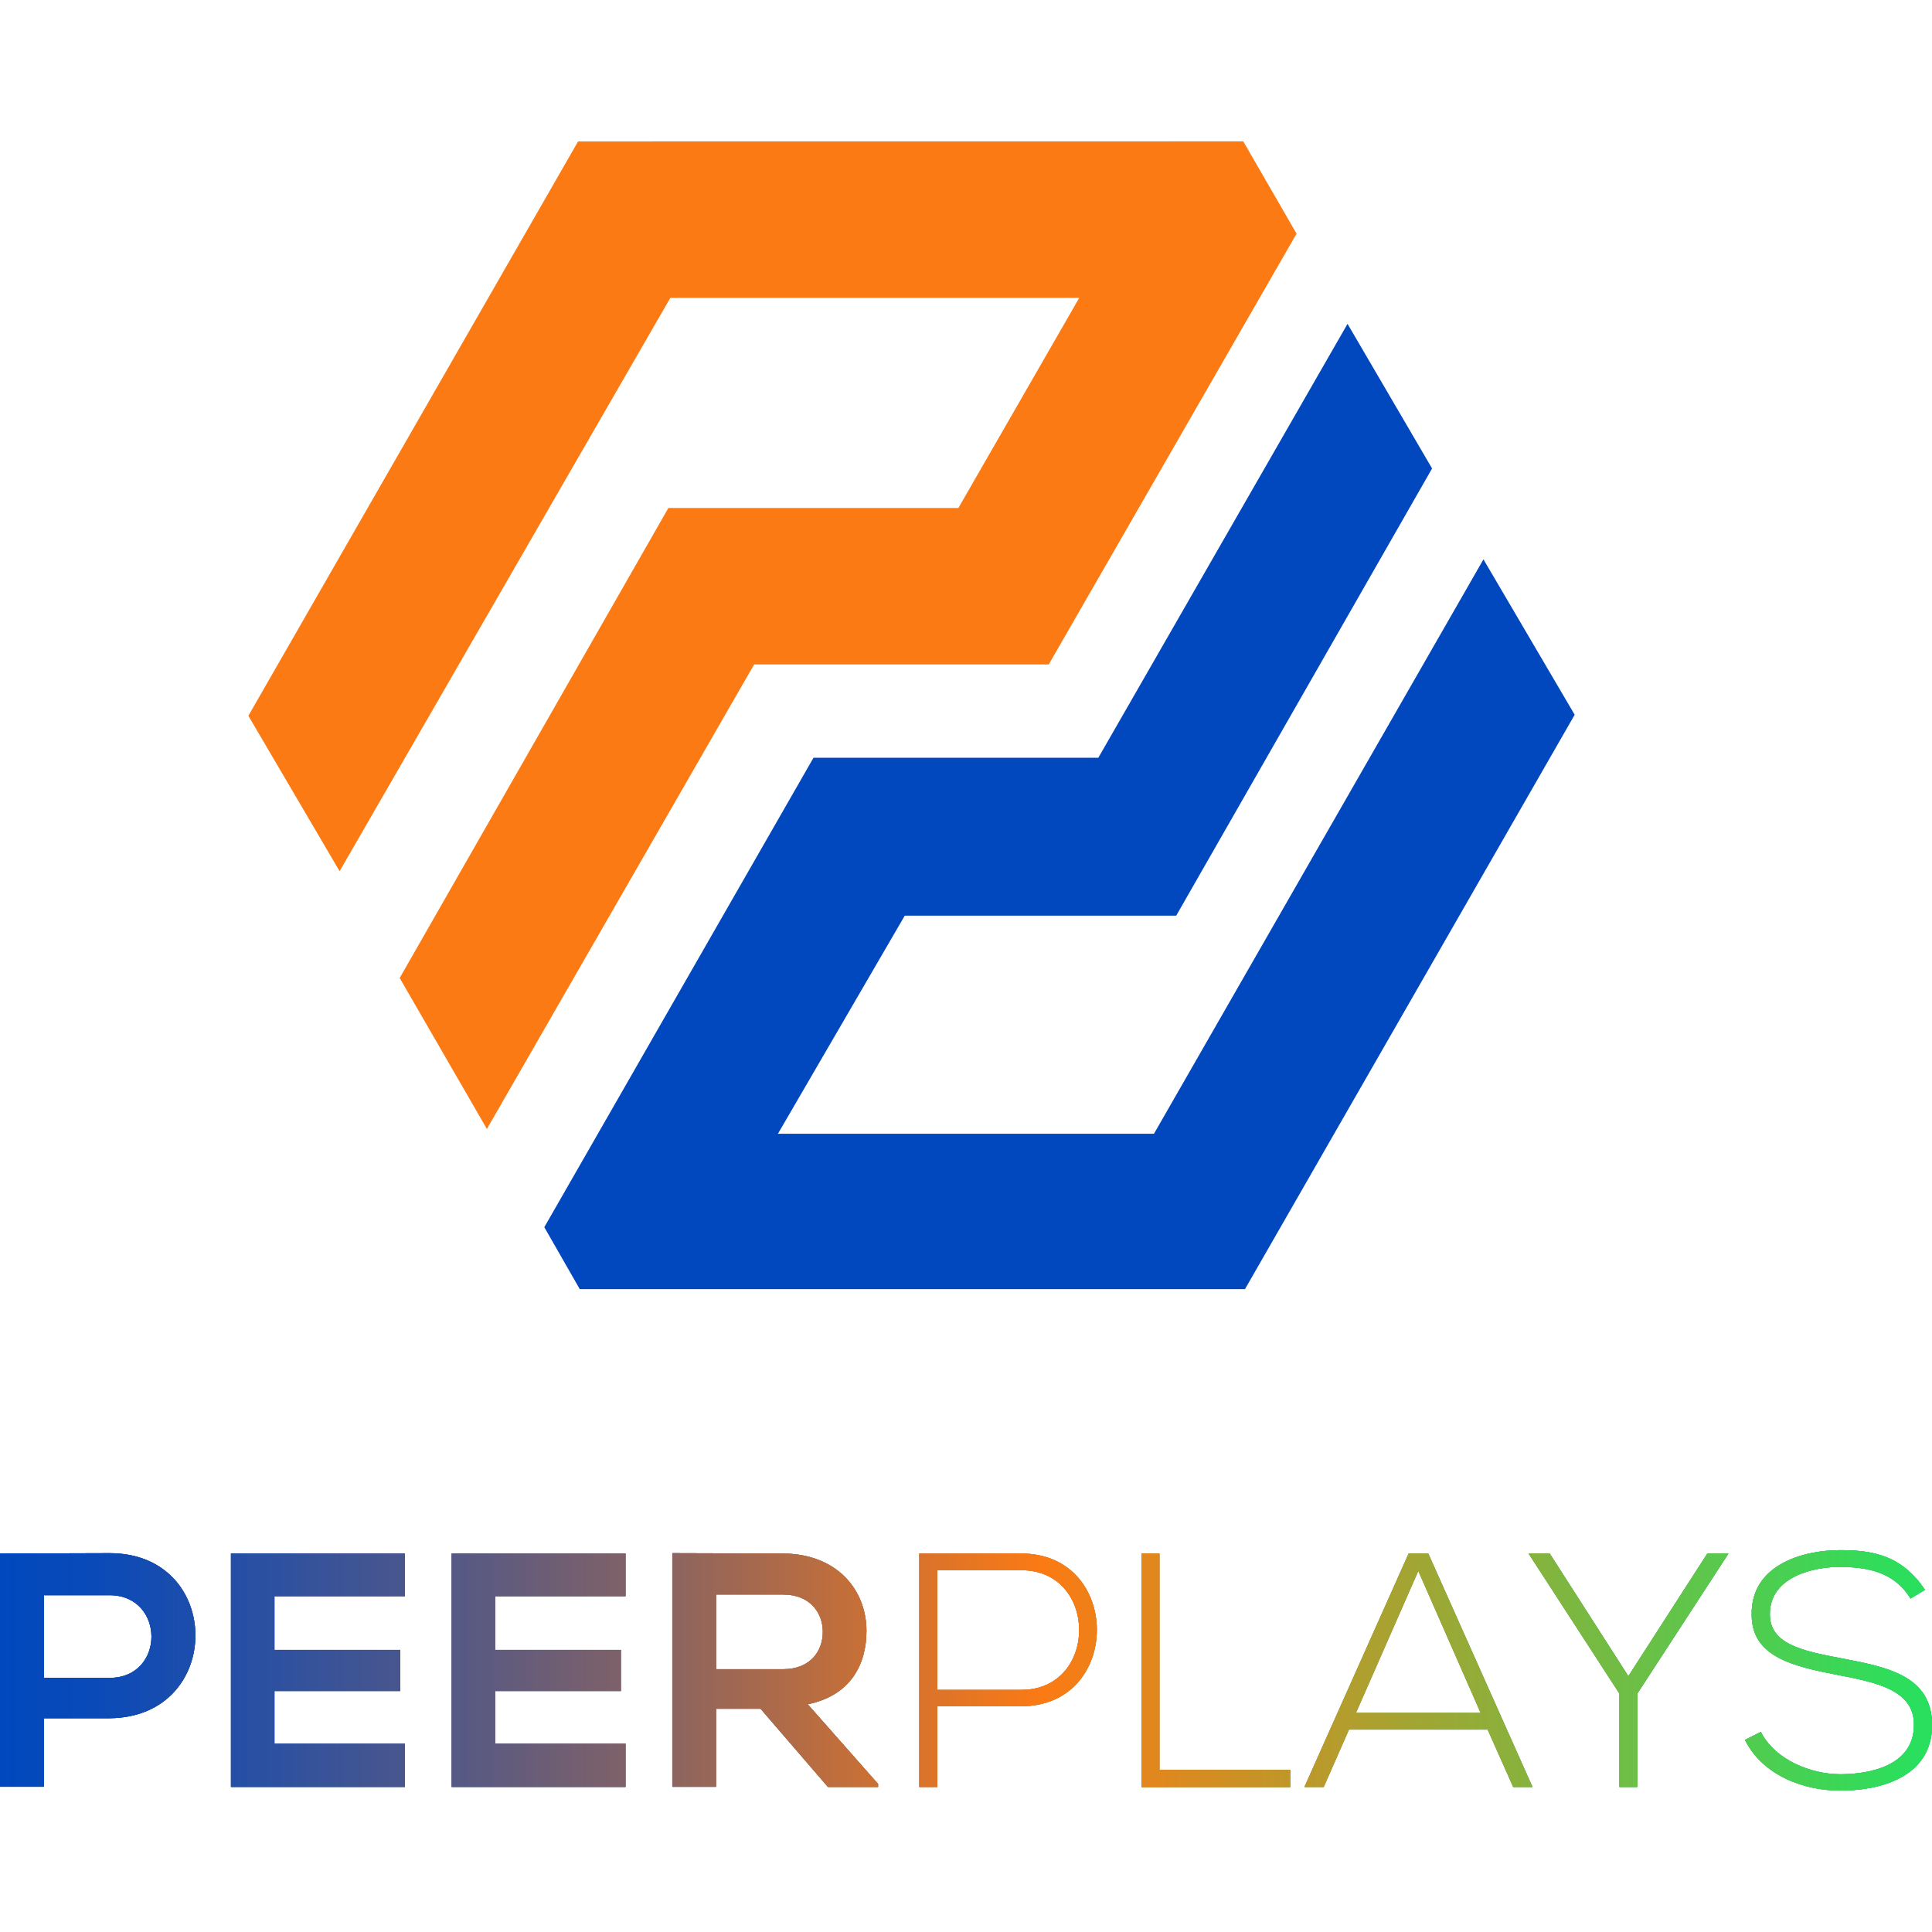
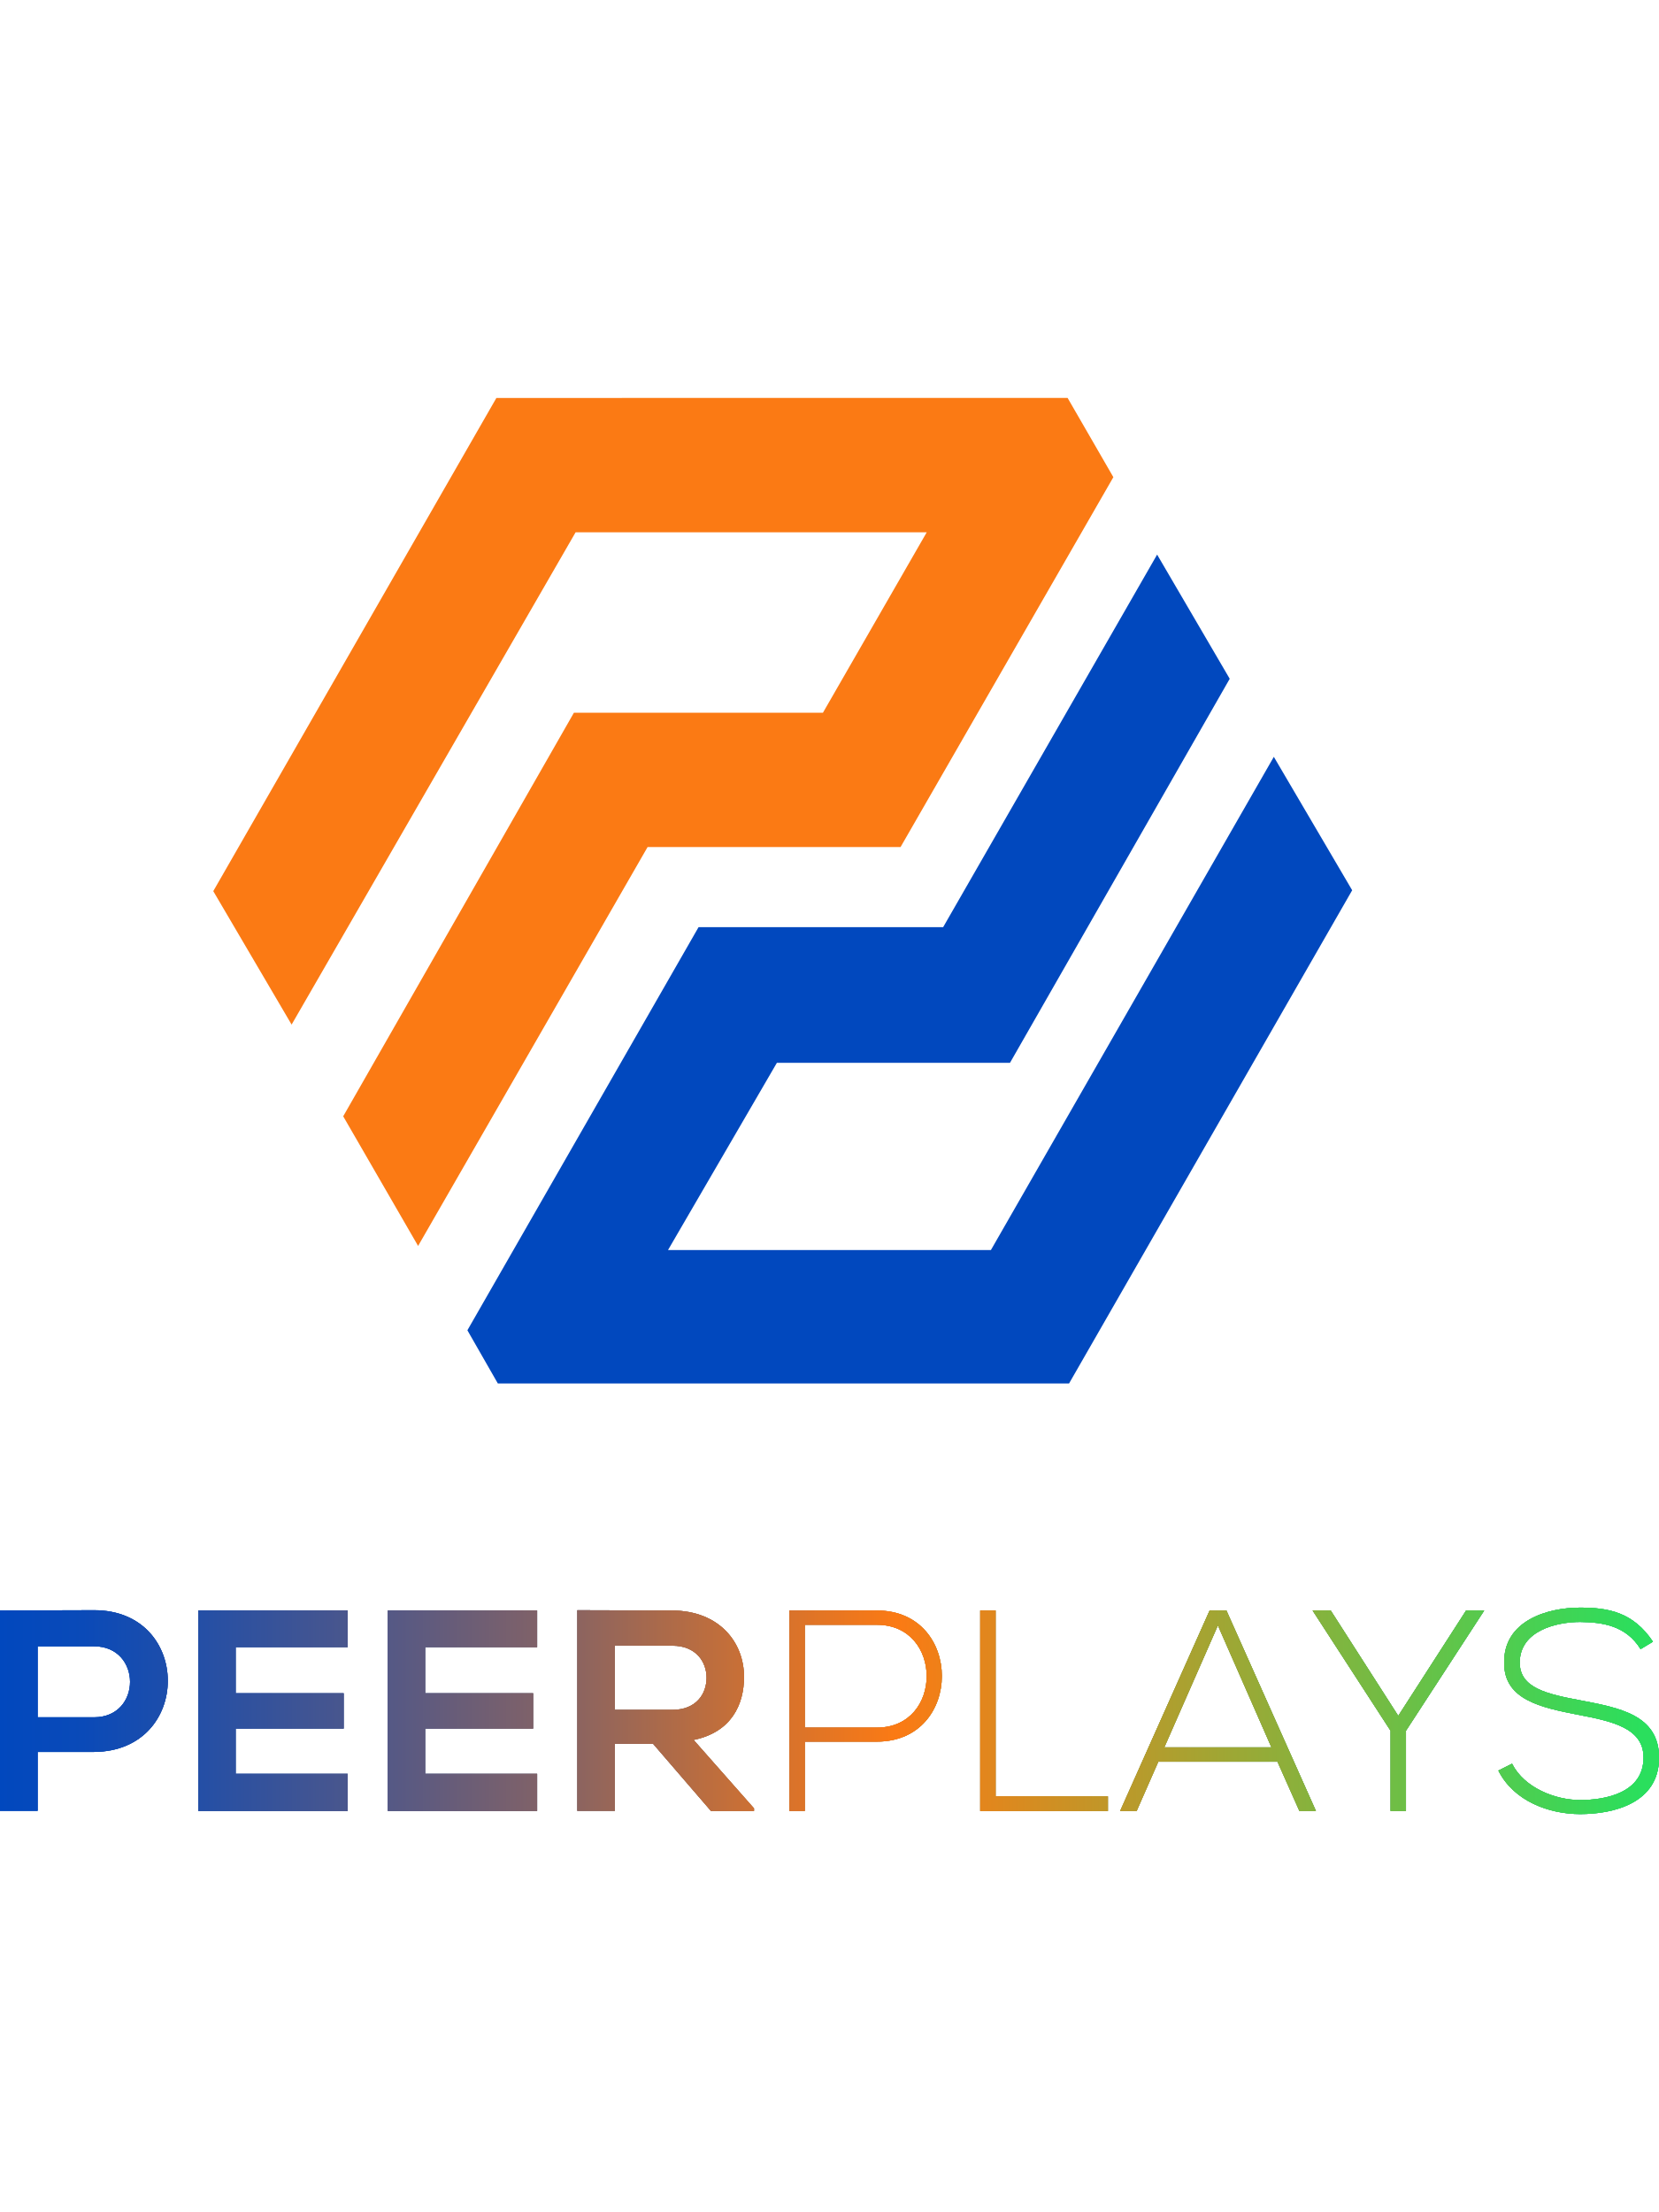
- <svg xmlns="http://www.w3.org/2000/svg" viewBox="0 0 563.73 481.22" width="400" height="400">
+ <svg xmlns="http://www.w3.org/2000/svg" viewBox="0 0 563.73 481.22" width="300" height="400">
  <defs>
    <linearGradient id="Sky" x1="225.49" y1="666.9" x2="856.68" y2="666.9" gradientUnits="userSpaceOnUse">
      <stop offset="0" stop-color="#cce0f4" />
      <stop offset="0.06" stop-color="#c3dcf2" />
      <stop offset="0.17" stop-color="#a9d2ee" />
      <stop offset="0.31" stop-color="#80c2e7" />
      <stop offset="0.47" stop-color="#47acde" />
      <stop offset="0.57" stop-color="#1f9cd7" />
      <stop offset="0.87" stop-color="#0675bc" />
      <stop offset="0.99" stop-color="#005b97" />
    </linearGradient>
    <linearGradient id="linear-gradient" x1="233.53" y1="659.8" x2="797.26" y2="659.8" gradientUnits="userSpaceOnUse">
      <stop offset="0" stop-color="#0148be" />
      <stop offset="0.05" stop-color="#0a4ab8" />
      <stop offset="0.12" stop-color="#244fa6" />
      <stop offset="0.22" stop-color="#4e578a" />
      <stop offset="0.34" stop-color="#876363" />
      <stop offset="0.46" stop-color="#d07131" />
      <stop offset="0.54" stop-color="#fb7a14" />
      <stop offset="0.99" stop-color="#2adf5d" />
    </linearGradient>
  </defs>
  <path class="cls-1" fill="url(#Sky)" d="M246.31,673.76v20H233.53V625.7c10.55,0,21.4-.1,32-.1,33.31,0,33.41,47.87,0,48.16Zm0-11.77h19.17c16.37,0,16.27-24.13,0-24.13H246.31Z" transform="translate(-233.53 -213.66)" />
  <path class="cls-1" fill="url(#Sky)" d="M351.66,693.81H300.92V625.7h50.74v12.45H313.61v15.67h36.7v12h-36.7v15.37h38.05Z" transform="translate(-233.53 -213.66)" />
  <path class="cls-1" fill="url(#Sky)" d="M416.05,693.81H365.31V625.7h50.74v12.45H378v15.67h36.69v12H378v15.37h38.05Z" transform="translate(-233.53 -213.66)" />
  <path class="cls-1" fill="url(#Sky)" d="M489.74,693.81H475.11L455.46,671h-13v22.77H429.7V625.6c10.75,0,21.5.1,32.25.1,16,.09,24.4,10.8,24.4,22.57,0,9.34-4.26,18.78-17.14,21.41l20.53,23.25Zm-47.26-56.15v21.8H462c8.13,0,11.62-5.45,11.62-10.9S470,637.66,462,637.66Z" transform="translate(-233.53 -213.66)" />
  <path class="cls-1" fill="url(#Sky)" d="M507,670.26v23.55h-5.23V625.7h29.73c29.43,0,29.43,44.56,0,44.56Zm0-39.7v34.93h24.5c22.56,0,22.56-34.93,0-34.93Z" transform="translate(-233.53 -213.66)" />
  <path class="cls-1" fill="url(#Sky)" d="M571.84,625.7v63.15H610v5H566.61V625.7Z" transform="translate(-233.53 -213.66)" />
  <path class="cls-1" fill="url(#Sky)" d="M675.06,693.81l-7.45-16.74H627.13l-7.36,16.74h-5.61l30.4-68.11h5.71l30.41,68.11Zm-9.49-21.6-18.2-41.45-18.21,41.45Z" transform="translate(-233.53 -213.66)" />
  <path class="cls-1" fill="url(#Sky)" d="M706.05,666.56l-26.44-40.77v-.09h6.1l22.95,35.8,23.05-35.8h6.1v.09l-26.53,40.77v27.25h-5.23Z" transform="translate(-233.53 -213.66)" />
  <path class="cls-1" fill="url(#Sky)" d="M791,638.83c-4.94-8-12.88-9.14-20.53-9.24-7.94,0-20.53,2.92-20.53,13.82,0,8.66,9.3,10.7,20.72,12.84,13.07,2.53,26.63,4.87,26.63,19.56-.1,15.37-15.49,19.07-26.82,19.07-10.56,0-22.56-4.38-27.79-14.79l4.64-2.34c4.17,8.28,14.82,12.36,23.15,12.36S792,687.78,792,675.71c.1-10.22-11.13-12.45-22.27-14.59-12.39-2.44-25.08-5-25.08-17.52-.29-14.4,14.62-18.88,25.76-18.88,9.68,0,18.1,1.56,24.79,11.58Z" transform="translate(-233.53 -213.66)" />
  <path class="cls-2" fill="url(#linear-gradient)" d="M246.31,673.76v20H233.53V625.7c10.55,0,21.4-.1,32-.1,33.31,0,33.41,47.87,0,48.16Zm0-11.77h19.17c16.37,0,16.27-24.13,0-24.13H246.31Z" transform="translate(-233.53 -213.66)" />
  <path class="cls-2" fill="url(#linear-gradient)" d="M351.66,693.81H300.92V625.7h50.74v12.45H313.61v15.67h36.7v12h-36.7v15.37h38.05Z" transform="translate(-233.53 -213.66)" />
  <path class="cls-2" fill="url(#linear-gradient)" d="M416.05,693.81H365.31V625.7h50.74v12.45H378v15.67h36.69v12H378v15.37h38.05Z" transform="translate(-233.53 -213.66)" />
  <path class="cls-2" fill="url(#linear-gradient)" d="M489.74,693.81H475.11L455.46,671h-13v22.77H429.7V625.6c10.75,0,21.5.1,32.25.1,16,.09,24.4,10.8,24.4,22.57,0,9.34-4.26,18.78-17.14,21.41l20.53,23.25Zm-47.26-56.15v21.8H462c8.13,0,11.62-5.45,11.62-10.9S470,637.66,462,637.66Z" transform="translate(-233.53 -213.66)" />
  <path class="cls-2" fill="url(#linear-gradient)" d="M507,670.26v23.55h-5.23V625.7h29.73c29.43,0,29.43,44.56,0,44.56Zm0-39.7v34.93h24.5c22.56,0,22.56-34.93,0-34.93Z" transform="translate(-233.53 -213.66)" />
  <path class="cls-2" fill="url(#linear-gradient)" d="M571.84,625.7v63.15H610v5H566.61V625.7Z" transform="translate(-233.53 -213.66)" />
  <path class="cls-2" fill="url(#linear-gradient)" d="M675.06,693.81l-7.45-16.74H627.13l-7.36,16.74h-5.61l30.4-68.11h5.71l30.41,68.11Zm-9.49-21.6-18.2-41.45-18.21,41.45Z" transform="translate(-233.53 -213.66)" />
  <path class="cls-2" fill="url(#linear-gradient)" d="M706.05,666.56l-26.44-40.77v-.09h6.1l22.95,35.8,23.05-35.8h6.1v.09l-26.53,40.77v27.25h-5.23Z" transform="translate(-233.53 -213.66)" />
  <path class="cls-2" fill="url(#linear-gradient)" d="M791,638.83c-4.94-8-12.88-9.14-20.53-9.24-7.94,0-20.53,2.92-20.53,13.82,0,8.66,9.3,10.7,20.72,12.84,13.07,2.53,26.63,4.87,26.63,19.56-.1,15.37-15.49,19.07-26.82,19.07-10.56,0-22.56-4.38-27.79-14.79l4.64-2.34c4.17,8.28,14.82,12.36,23.15,12.36S792,687.78,792,675.71c.1-10.22-11.13-12.45-22.27-14.59-12.39-2.44-25.08-5-25.08-17.52-.29-14.4,14.62-18.88,25.76-18.88,9.68,0,18.1,1.56,24.79,11.58Z" transform="translate(-233.53 -213.66)" />
  <path class="cls-2" fill="url(#linear-gradient)" d="M246.31,673.76v20H233.53V625.7c10.55,0,21.4-.1,32-.1,33.31,0,33.41,47.87,0,48.16Zm0-11.77h19.17c16.37,0,16.27-24.13,0-24.13H246.31Z" transform="translate(-233.53 -213.66)" />
  <path class="cls-2" fill="url(#linear-gradient)" d="M351.66,693.81H300.92V625.7h50.74v12.45H313.61v15.67h36.7v12h-36.7v15.37h38.05Z" transform="translate(-233.53 -213.66)" />
  <path class="cls-2" fill="url(#linear-gradient)" d="M416.05,693.81H365.31V625.7h50.74v12.45H378v15.67h36.69v12H378v15.37h38.05Z" transform="translate(-233.53 -213.66)" />
  <path class="cls-2" fill="url(#linear-gradient)" d="M489.74,693.81H475.11L455.46,671h-13v22.77H429.7V625.6c10.75,0,21.5.1,32.25.1,16,.09,24.4,10.8,24.4,22.57,0,9.34-4.26,18.78-17.14,21.41l20.53,23.25Zm-47.26-56.15v21.8H462c8.13,0,11.62-5.45,11.62-10.9S470,637.66,462,637.66Z" transform="translate(-233.53 -213.66)" />
  <path class="cls-2" fill="url(#linear-gradient)" d="M507,670.26v23.55h-5.23V625.7h29.73c29.43,0,29.43,44.56,0,44.56Zm0-39.7v34.93h24.5c22.56,0,22.56-34.93,0-34.93Z" transform="translate(-233.53 -213.66)" />
  <path class="cls-2" fill="url(#linear-gradient)" d="M571.84,625.7v63.15H610v5H566.61V625.7Z" transform="translate(-233.53 -213.66)" />
  <path class="cls-2" fill="url(#linear-gradient)" d="M675.06,693.81l-7.45-16.74H627.13l-7.36,16.74h-5.61l30.4-68.11h5.71l30.41,68.11Zm-9.49-21.6-18.2-41.45-18.21,41.45Z" transform="translate(-233.53 -213.66)" />
  <path class="cls-2" fill="url(#linear-gradient)" d="M706.05,666.56l-26.44-40.77v-.09h6.1l22.95,35.8,23.05-35.8h6.1v.09l-26.53,40.77v27.25h-5.23Z" transform="translate(-233.53 -213.66)" />
  <path class="cls-2" fill="url(#linear-gradient)" d="M791,638.83c-4.94-8-12.88-9.14-20.53-9.24-7.94,0-20.53,2.92-20.53,13.82,0,8.66,9.3,10.7,20.72,12.84,13.07,2.53,26.63,4.87,26.63,19.56-.1,15.37-15.49,19.07-26.82,19.07-10.56,0-22.56-4.38-27.79-14.79l4.64-2.34c4.17,8.28,14.82,12.36,23.15,12.36S792,687.78,792,675.71c.1-10.22-11.13-12.45-22.27-14.59-12.39-2.44-25.08-5-25.08-17.52-.29-14.4,14.62-18.88,25.76-18.88,9.68,0,18.1,1.56,24.79,11.58Z" transform="translate(-233.53 -213.66)" />
  <path class="cls-2" fill="url(#linear-gradient)" d="M246.31,673.76v20H233.53V625.7c10.55,0,21.4-.1,32-.1,33.31,0,33.41,47.87,0,48.16Zm0-11.77h19.17c16.37,0,16.27-24.13,0-24.13H246.31Z" transform="translate(-233.53 -213.66)" />
  <path class="cls-2" fill="url(#linear-gradient)" d="M351.66,693.81H300.92V625.7h50.74v12.45H313.61v15.67h36.7v12h-36.7v15.37h38.05Z" transform="translate(-233.53 -213.66)" />
  <path class="cls-2" fill="url(#linear-gradient)" d="M416.05,693.81H365.31V625.7h50.74v12.45H378v15.67h36.69v12H378v15.37h38.05Z" transform="translate(-233.53 -213.66)" />
  <path class="cls-2" fill="url(#linear-gradient)" d="M489.74,693.81H475.11L455.46,671h-13v22.77H429.7V625.6c10.75,0,21.5.1,32.25.1,16,.09,24.4,10.8,24.4,22.57,0,9.34-4.26,18.78-17.14,21.41l20.53,23.25Zm-47.26-56.15v21.8H462c8.13,0,11.62-5.45,11.62-10.9S470,637.66,462,637.66Z" transform="translate(-233.53 -213.66)" />
  <path class="cls-2" fill="url(#linear-gradient)" d="M507,670.26v23.55h-5.23V625.7h29.73c29.43,0,29.43,44.56,0,44.56Zm0-39.7v34.93h24.5c22.56,0,22.56-34.93,0-34.93Z" transform="translate(-233.53 -213.66)" />
  <path class="cls-2" fill="url(#linear-gradient)" d="M571.84,625.7v63.15H610v5H566.61V625.7Z" transform="translate(-233.53 -213.66)" />
  <path class="cls-2" fill="url(#linear-gradient)" d="M675.06,693.81l-7.45-16.74H627.13l-7.36,16.74h-5.61l30.4-68.11h5.71l30.41,68.11Zm-9.49-21.6-18.2-41.45-18.21,41.45Z" transform="translate(-233.53 -213.66)" />
  <path class="cls-2" fill="url(#linear-gradient)" d="M706.05,666.56l-26.44-40.77v-.09h6.1l22.95,35.8,23.05-35.8h6.1v.09l-26.53,40.77v27.25h-5.23Z" transform="translate(-233.53 -213.66)" />
  <path class="cls-2" fill="url(#linear-gradient)" d="M791,638.83c-4.94-8-12.88-9.14-20.53-9.24-7.94,0-20.53,2.92-20.53,13.82,0,8.66,9.3,10.7,20.72,12.84,13.07,2.53,26.63,4.87,26.63,19.56-.1,15.37-15.49,19.07-26.82,19.07-10.56,0-22.56-4.38-27.79-14.79l4.64-2.34c4.17,8.28,14.82,12.36,23.15,12.36S792,687.78,792,675.71c.1-10.22-11.13-12.45-22.27-14.59-12.39-2.44-25.08-5-25.08-17.52-.29-14.4,14.62-18.88,25.76-18.88,9.68,0,18.1,1.56,24.79,11.58Z" transform="translate(-233.53 -213.66)" />
  <polygon class="cls-3" fill="#fb7a14" points="168.67 0.02 362.77 0 378.32 26.93 306.01 152.62 220.05 152.62 142.07 288.16 116.62 244.11 195.02 106.97 279.64 106.97 314.9 45.67 195.59 45.67 99.09 212.95 72.47 167.6 168.67 0.02" />
  <polygon class="cls-4" fill="#0148be" points="363.27 334.89 169.17 334.9 158.82 316.82 237.37 179.84 320.48 179.84 393.19 53.24 417.86 95.44 343.2 225.93 263.99 225.93 226.99 289.56 336.71 289.56 432.85 121.96 459.47 167.3 363.27 334.89" />
</svg>
